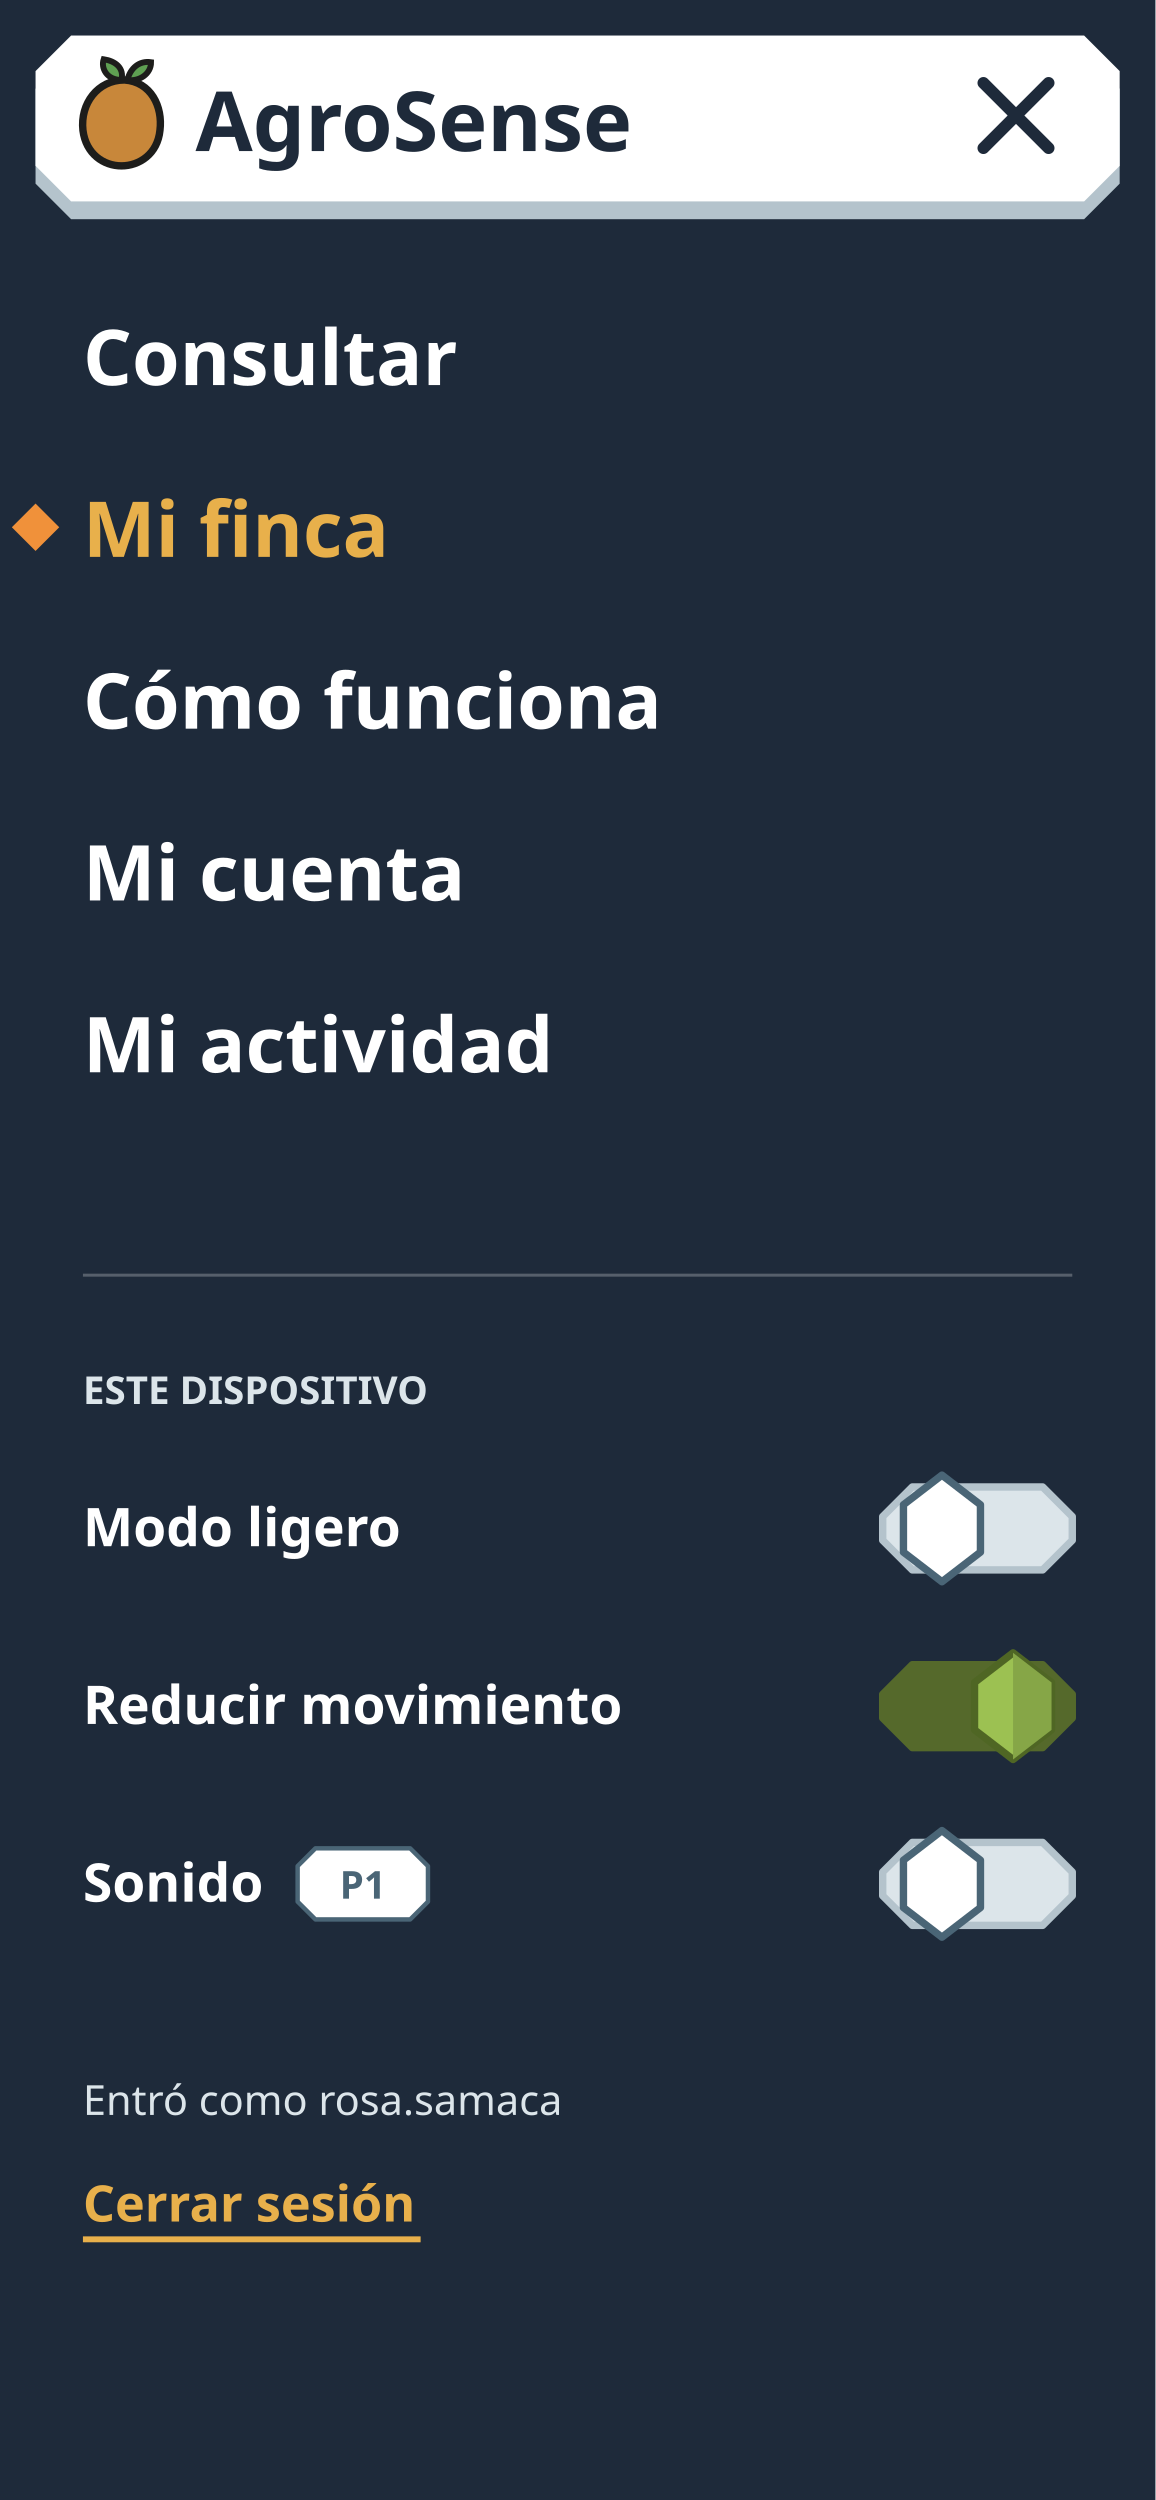
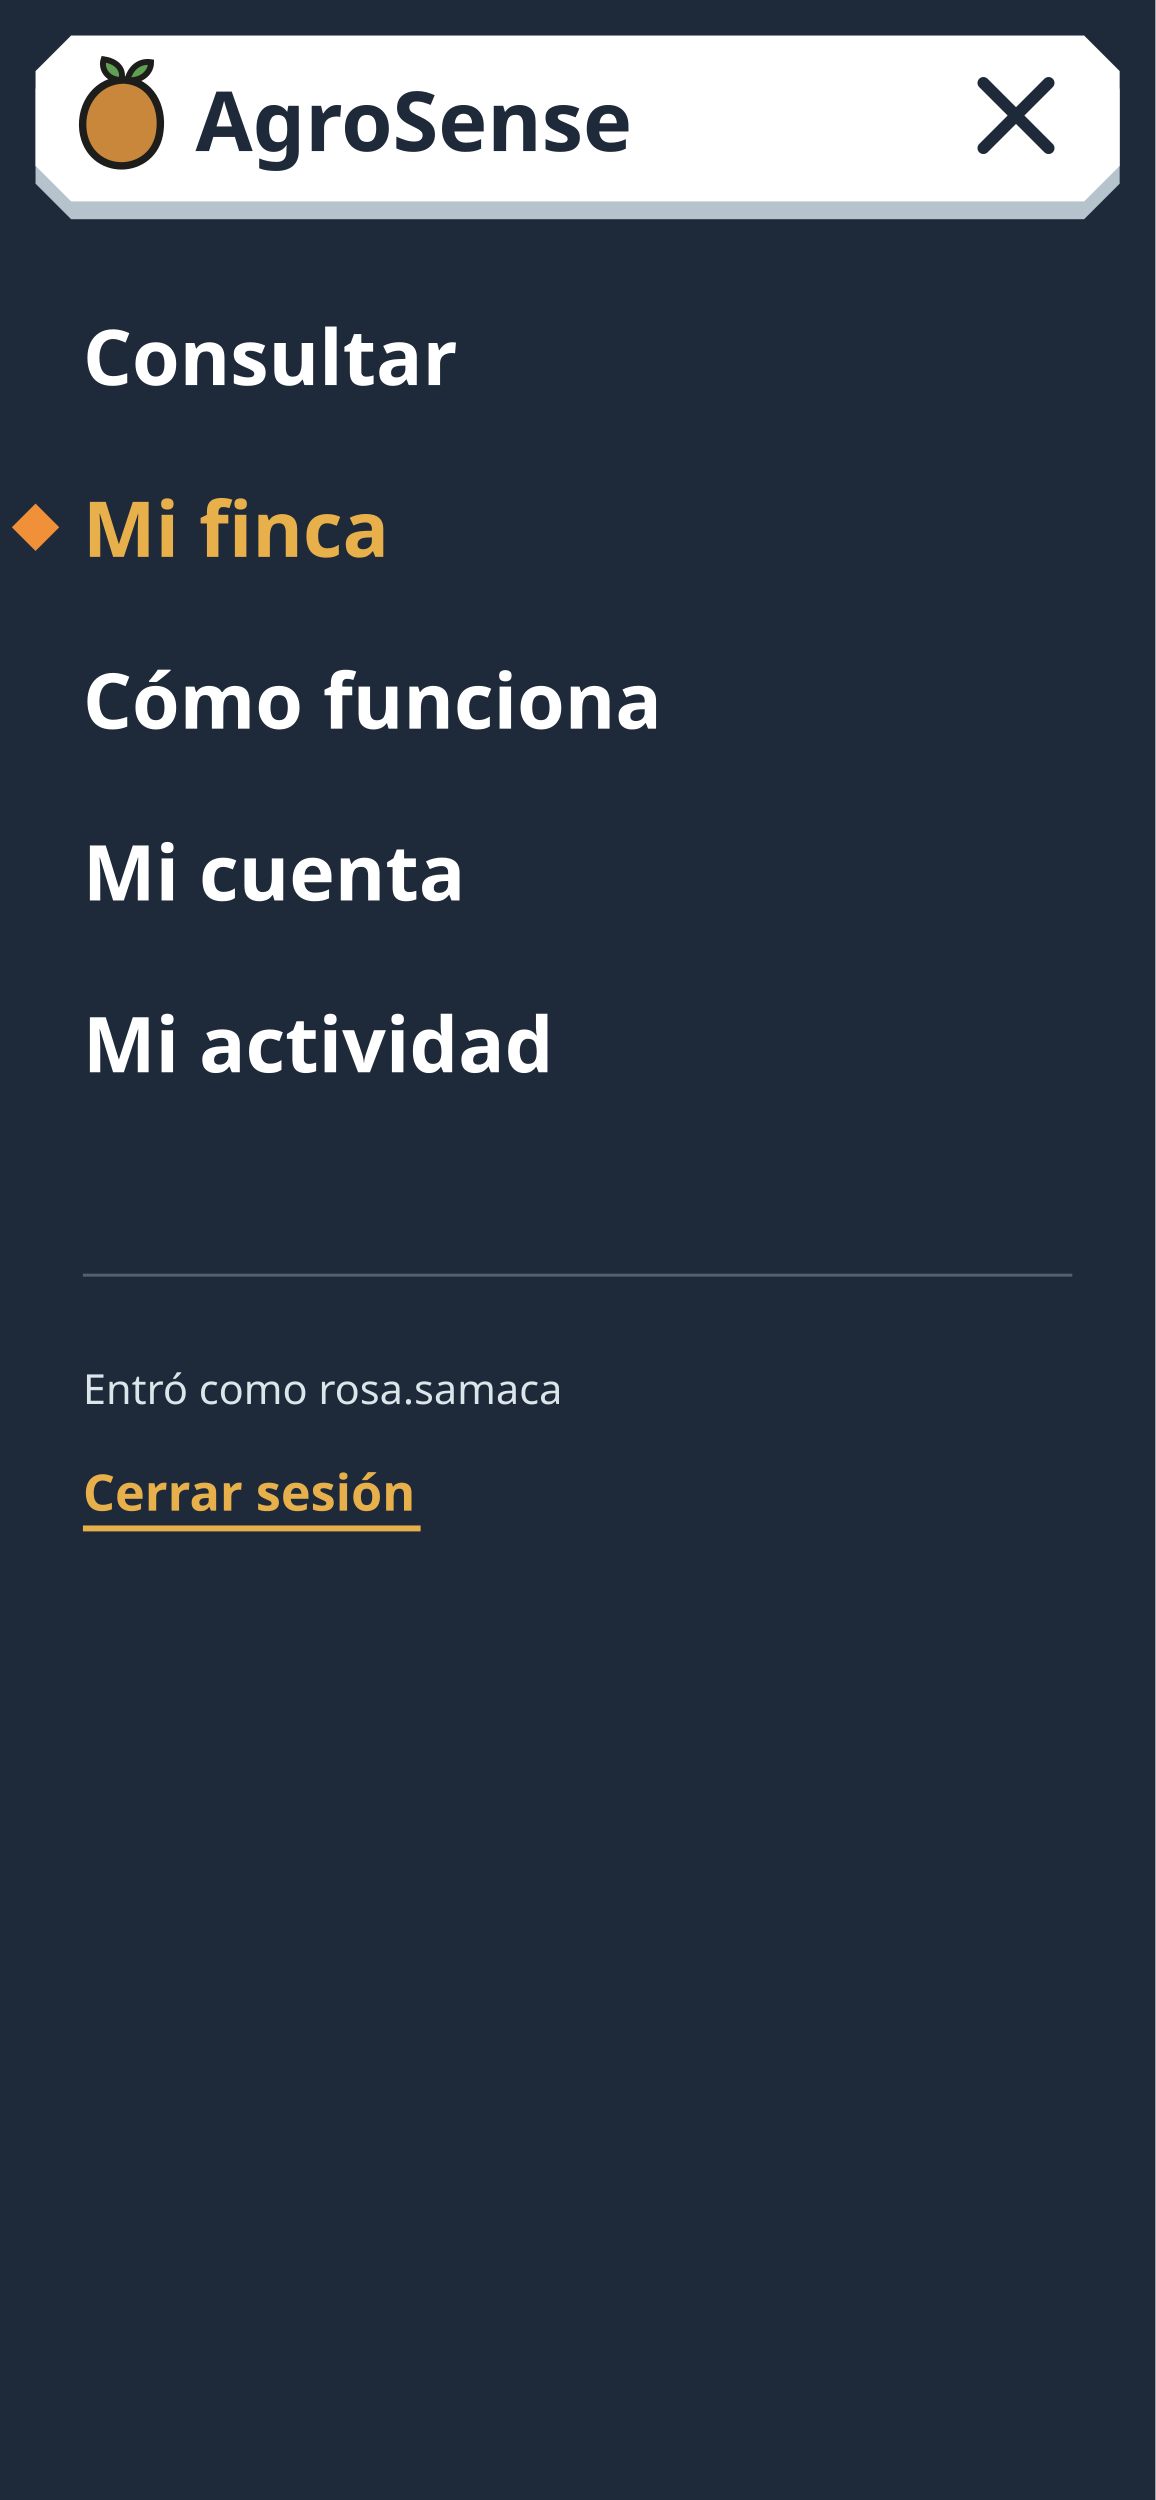
<svg xmlns="http://www.w3.org/2000/svg" width="390" height="844" viewBox="0 0 390 844">
  <rect width="390" height="844" fill="#1E2A3A" />
  <rect width="390" height="844" fill="#1E2A3A" />
  <g id="barra" transform="translate(0 0)">
    <polygon points="24,18 366,18 378,30 378,62 366,74 24,74 12,62 12,30" fill="#B4C3CC" />
    <polygon points="24,12 366,12 378,24 378,56 366,68 24,68 12,56 12,24" fill="#FFFFFF" />
    <g id="marca" transform="translate(26 18)">
      <path d="M16 9c9 .6 13 9 12 17-.8 8-7 12-13 12S3 34 2 26C1 17 7 9 16 9z" fill="#C8873A" stroke="#1D1D1B" stroke-width="2.5" />
      <path d="M15 9c-5 0-7-4-6-7 4 .6 7 3 6 7zm2 0c4 .6 8-2 8-6-4-.6-7 2-8 6z" fill="#5FA052" stroke="#1D1D1B" stroke-width="2" />
      <text x="40" y="33" font-family="Fredoka" font-weight="600" font-size="28" fill="#1E2A3A" text-anchor="start">AgroSense</text>
    </g>
    <path d="M332 28 l22 22 M354 28 l-22 22" stroke="#1E2A3A" stroke-width="4" stroke-linecap="round" />
  </g>
  <text x="28" y="130" font-family="Fredoka" font-weight="600" font-size="26" fill="#FFFFFF" text-anchor="start">Consultar</text>
  <text x="28" y="188" font-family="Fredoka" font-weight="600" font-size="26" fill="#E8B04B" text-anchor="start">Mi finca</text>
  <polygon points="12,170 20,178 12,186 4,178" fill="#F0913A" />
  <text x="28" y="246" font-family="Fredoka" font-weight="600" font-size="26" fill="#FFFFFF" text-anchor="start">Cómo funciona</text>
  <text x="28" y="304" font-family="Fredoka" font-weight="600" font-size="26" fill="#FFFFFF" text-anchor="start">Mi cuenta</text>
  <text x="28" y="362" font-family="Fredoka" font-weight="600" font-size="26" fill="#FFFFFF" text-anchor="start">Mi actividad</text>
  <rect x="28" y="430" width="334" height="1" fill="#FFFFFF" fill-opacity="0.25" />
-   <text x="28" y="474" font-family="Atkinson Hyperlegible" font-weight="700" font-size="13" fill="#DCE5EA" text-anchor="start">ESTE DISPOSITIVO</text>
-   <text x="28" y="522" font-family="Atkinson Hyperlegible" font-weight="700" font-size="18" fill="#FFFFFF" text-anchor="start">Modo ligero</text>
-   <g id="interruptor-modo" transform="translate(298 496)">
-     <polygon points="10,6 54,6 64,16 64,24 54,34 10,34 0,24 0,16" fill="#DCE5EA" stroke="#B4C3CC" stroke-width="2.5" stroke-linejoin="round" />
-     <polygon points="20,2 33,12 33,28 20,38 7,28 7,12" fill="#FFFFFF" stroke="#4A6576" stroke-width="2.5" stroke-linejoin="round" />
-   </g>
-   <text x="28" y="582" font-family="Atkinson Hyperlegible" font-weight="700" font-size="18" fill="#FFFFFF" text-anchor="start">Reducir movimiento</text>
-   <g id="interruptor-reducir" transform="translate(298 556)">
-     <polygon points="10,6 54,6 64,16 64,24 54,34 10,34 0,24 0,16" fill="#55692B" stroke="#55692B" stroke-width="2.5" stroke-linejoin="round" />
-     <polygon points="44,2 57,12 57,28 44,38 31,28 31,12" fill="#9CC152" stroke="#4F6624" stroke-width="2.5" stroke-linejoin="round" />
-     <polygon points="44,2 57,12 57,28 44,38" fill="#86A647" />
-   </g>
-   <text x="28" y="642" font-family="Atkinson Hyperlegible" font-weight="700" font-size="18" fill="#FFFFFF" text-anchor="start">Sonido</text>
-   <g id="interruptor-sonido" transform="translate(298 616)">
-     <polygon points="10,6 54,6 64,16 64,24 54,34 10,34 0,24 0,16" fill="#DCE5EA" stroke="#B4C3CC" stroke-width="2.5" stroke-linejoin="round" />
-     <polygon points="20,2 33,12 33,28 20,38 7,28 7,12" fill="#FFFFFF" stroke="#4A6576" stroke-width="2.5" stroke-linejoin="round" />
-   </g>
-   <polygon points="106.48,624 138.48,624 144.48,630 144.48,642 138.48,648 106.48,648 100.48,642 100.48,630" fill="#FFFFFF" stroke="#4A6576" stroke-width="1.5" stroke-linejoin="round" />
-   <text x="122.48" y="641" font-family="Atkinson Hyperlegible" font-weight="700" font-size="13" fill="#4A6576" text-anchor="middle">P1</text>
-   <text x="28" y="714" font-family="Atkinson Hyperlegible" font-weight="400" font-size="14" fill="#DCE5EA" text-anchor="start">Entró como rosa.samaca</text>
-   <text x="28" y="750" font-family="Atkinson Hyperlegible" font-weight="700" font-size="17" fill="#E8B04B" text-anchor="start">Cerrar sesión</text>
-   <rect x="28" y="755" width="114" height="2" fill="#E8B04B" />
+   <text x="28" y="474" font-family="Atkinson Hyperlegible" font-weight="400" font-size="14" fill="#DCE5EA" text-anchor="start">Entró como rosa.samaca</text>
+   <text x="28" y="510" font-family="Atkinson Hyperlegible" font-weight="700" font-size="17" fill="#E8B04B" text-anchor="start">Cerrar sesión</text>
+   <rect x="28" y="515" width="114" height="2" fill="#E8B04B" />
</svg>
